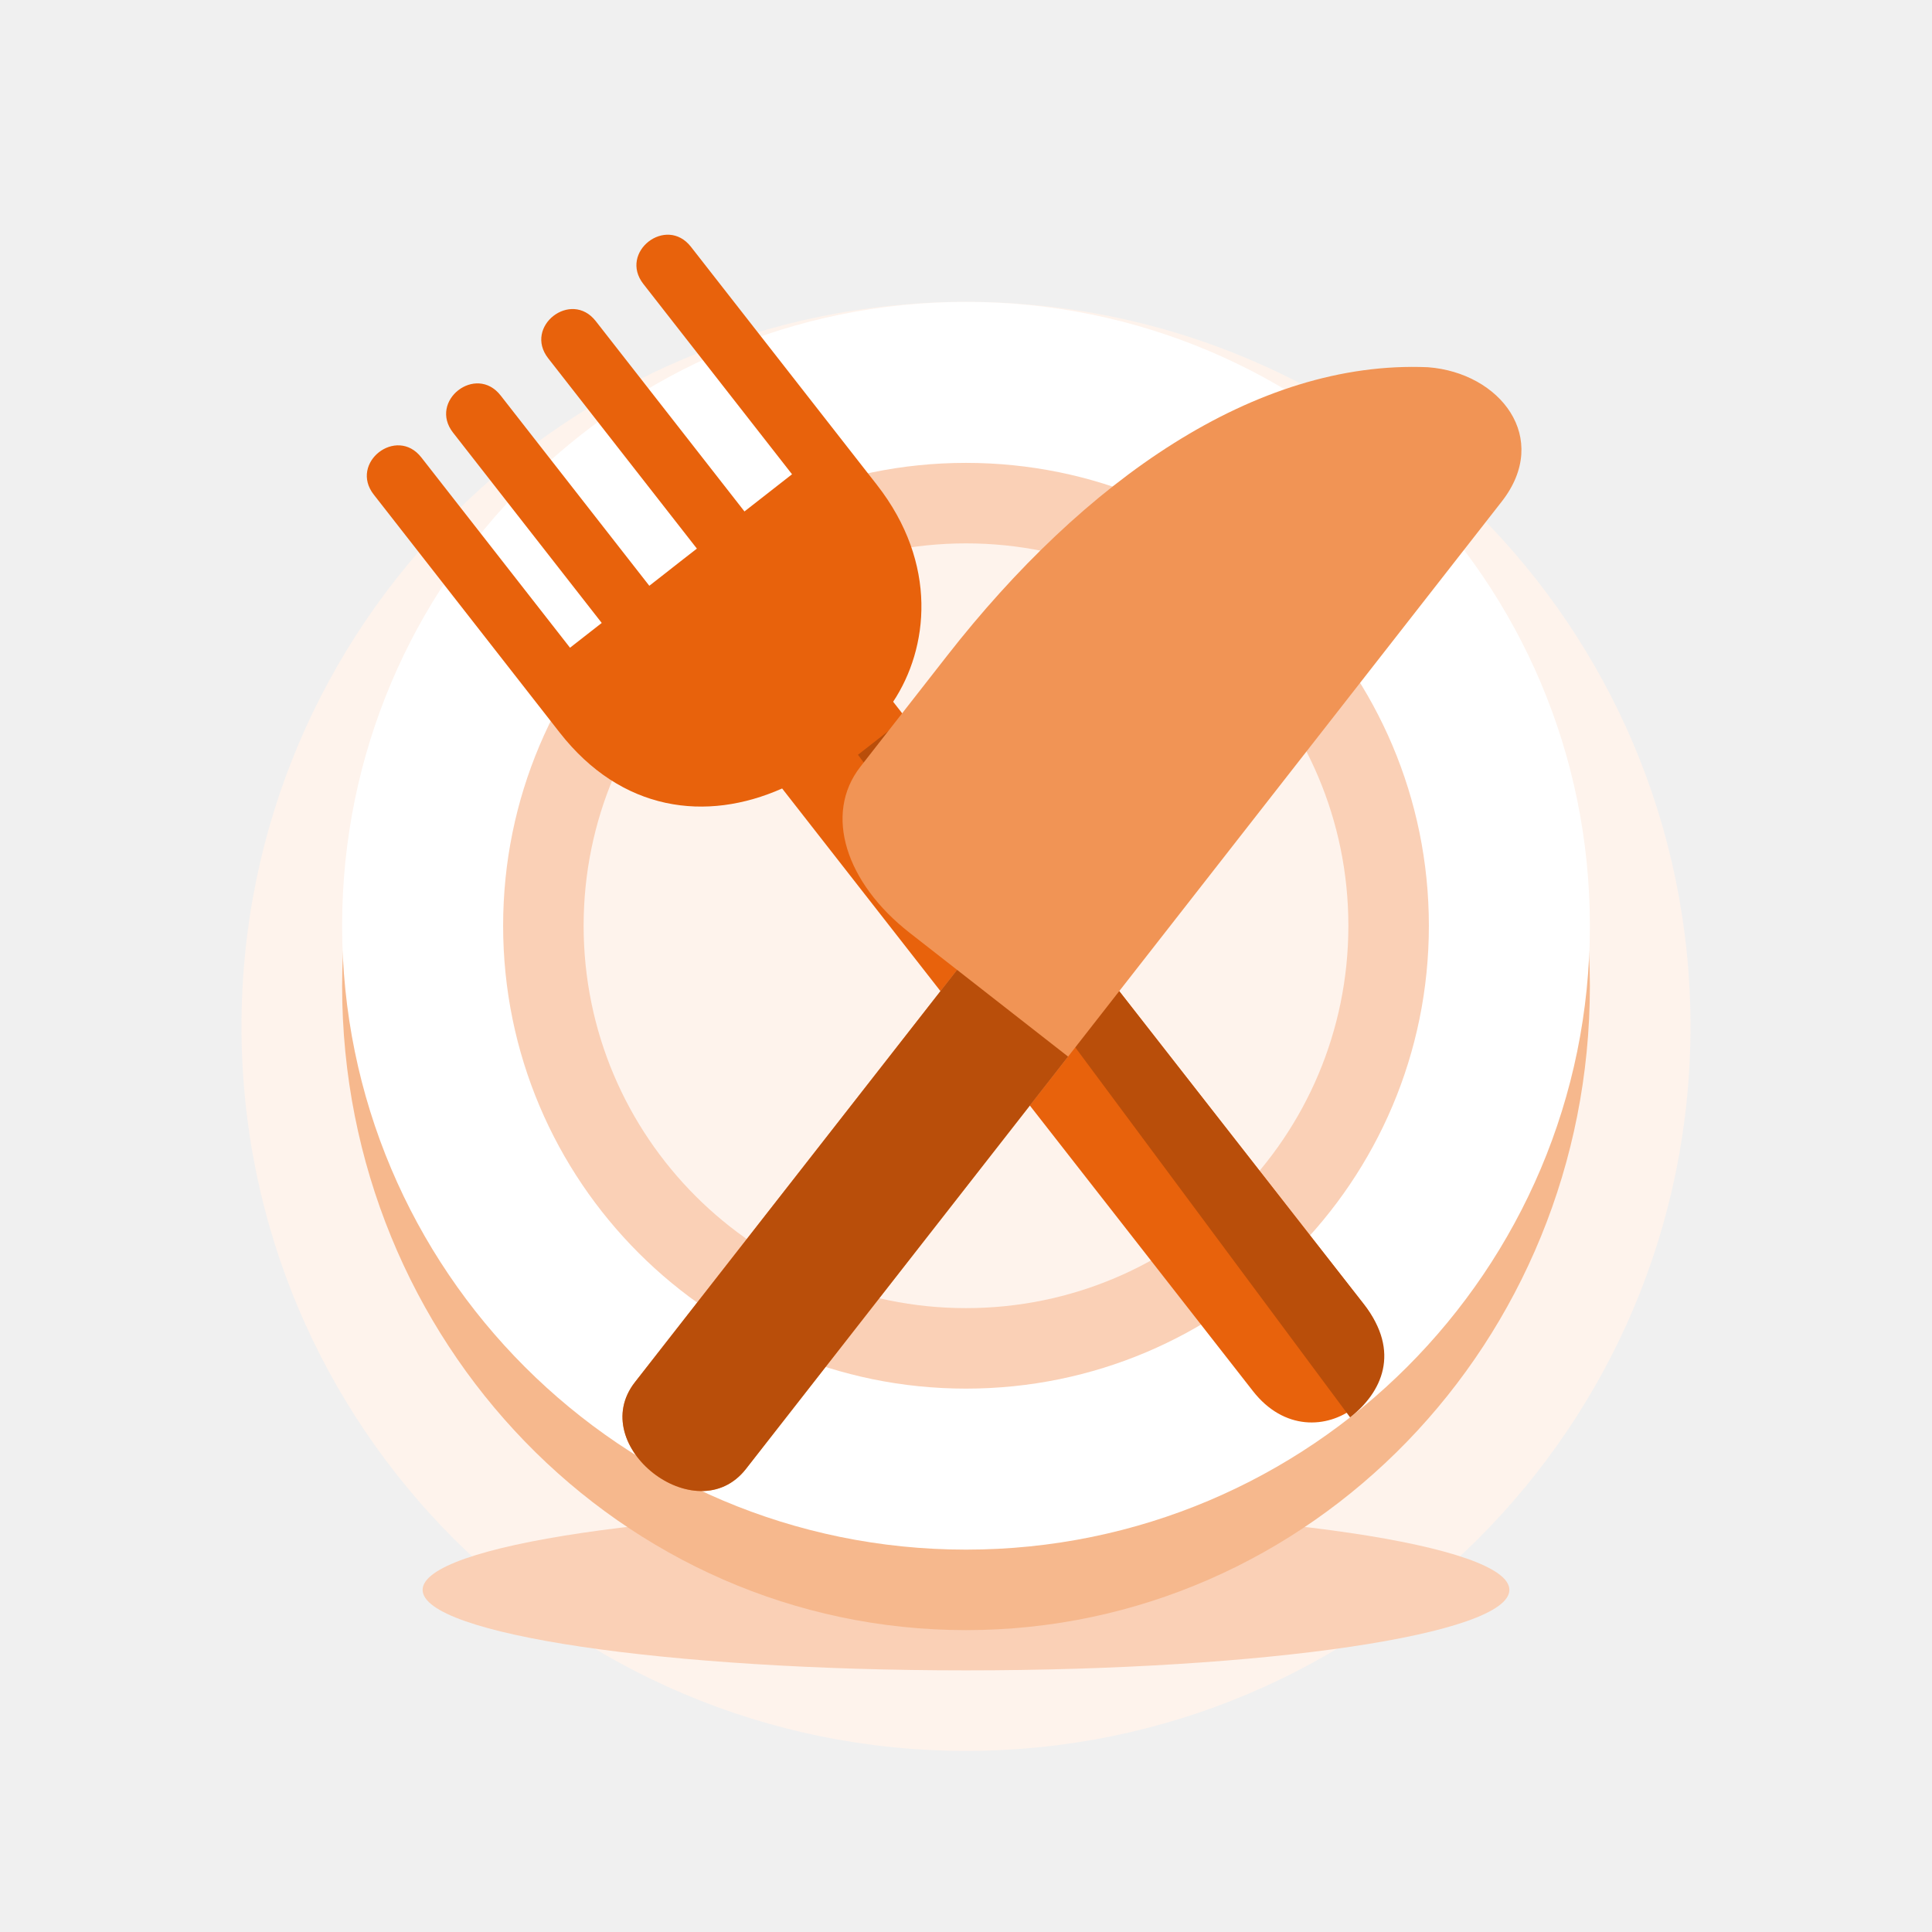
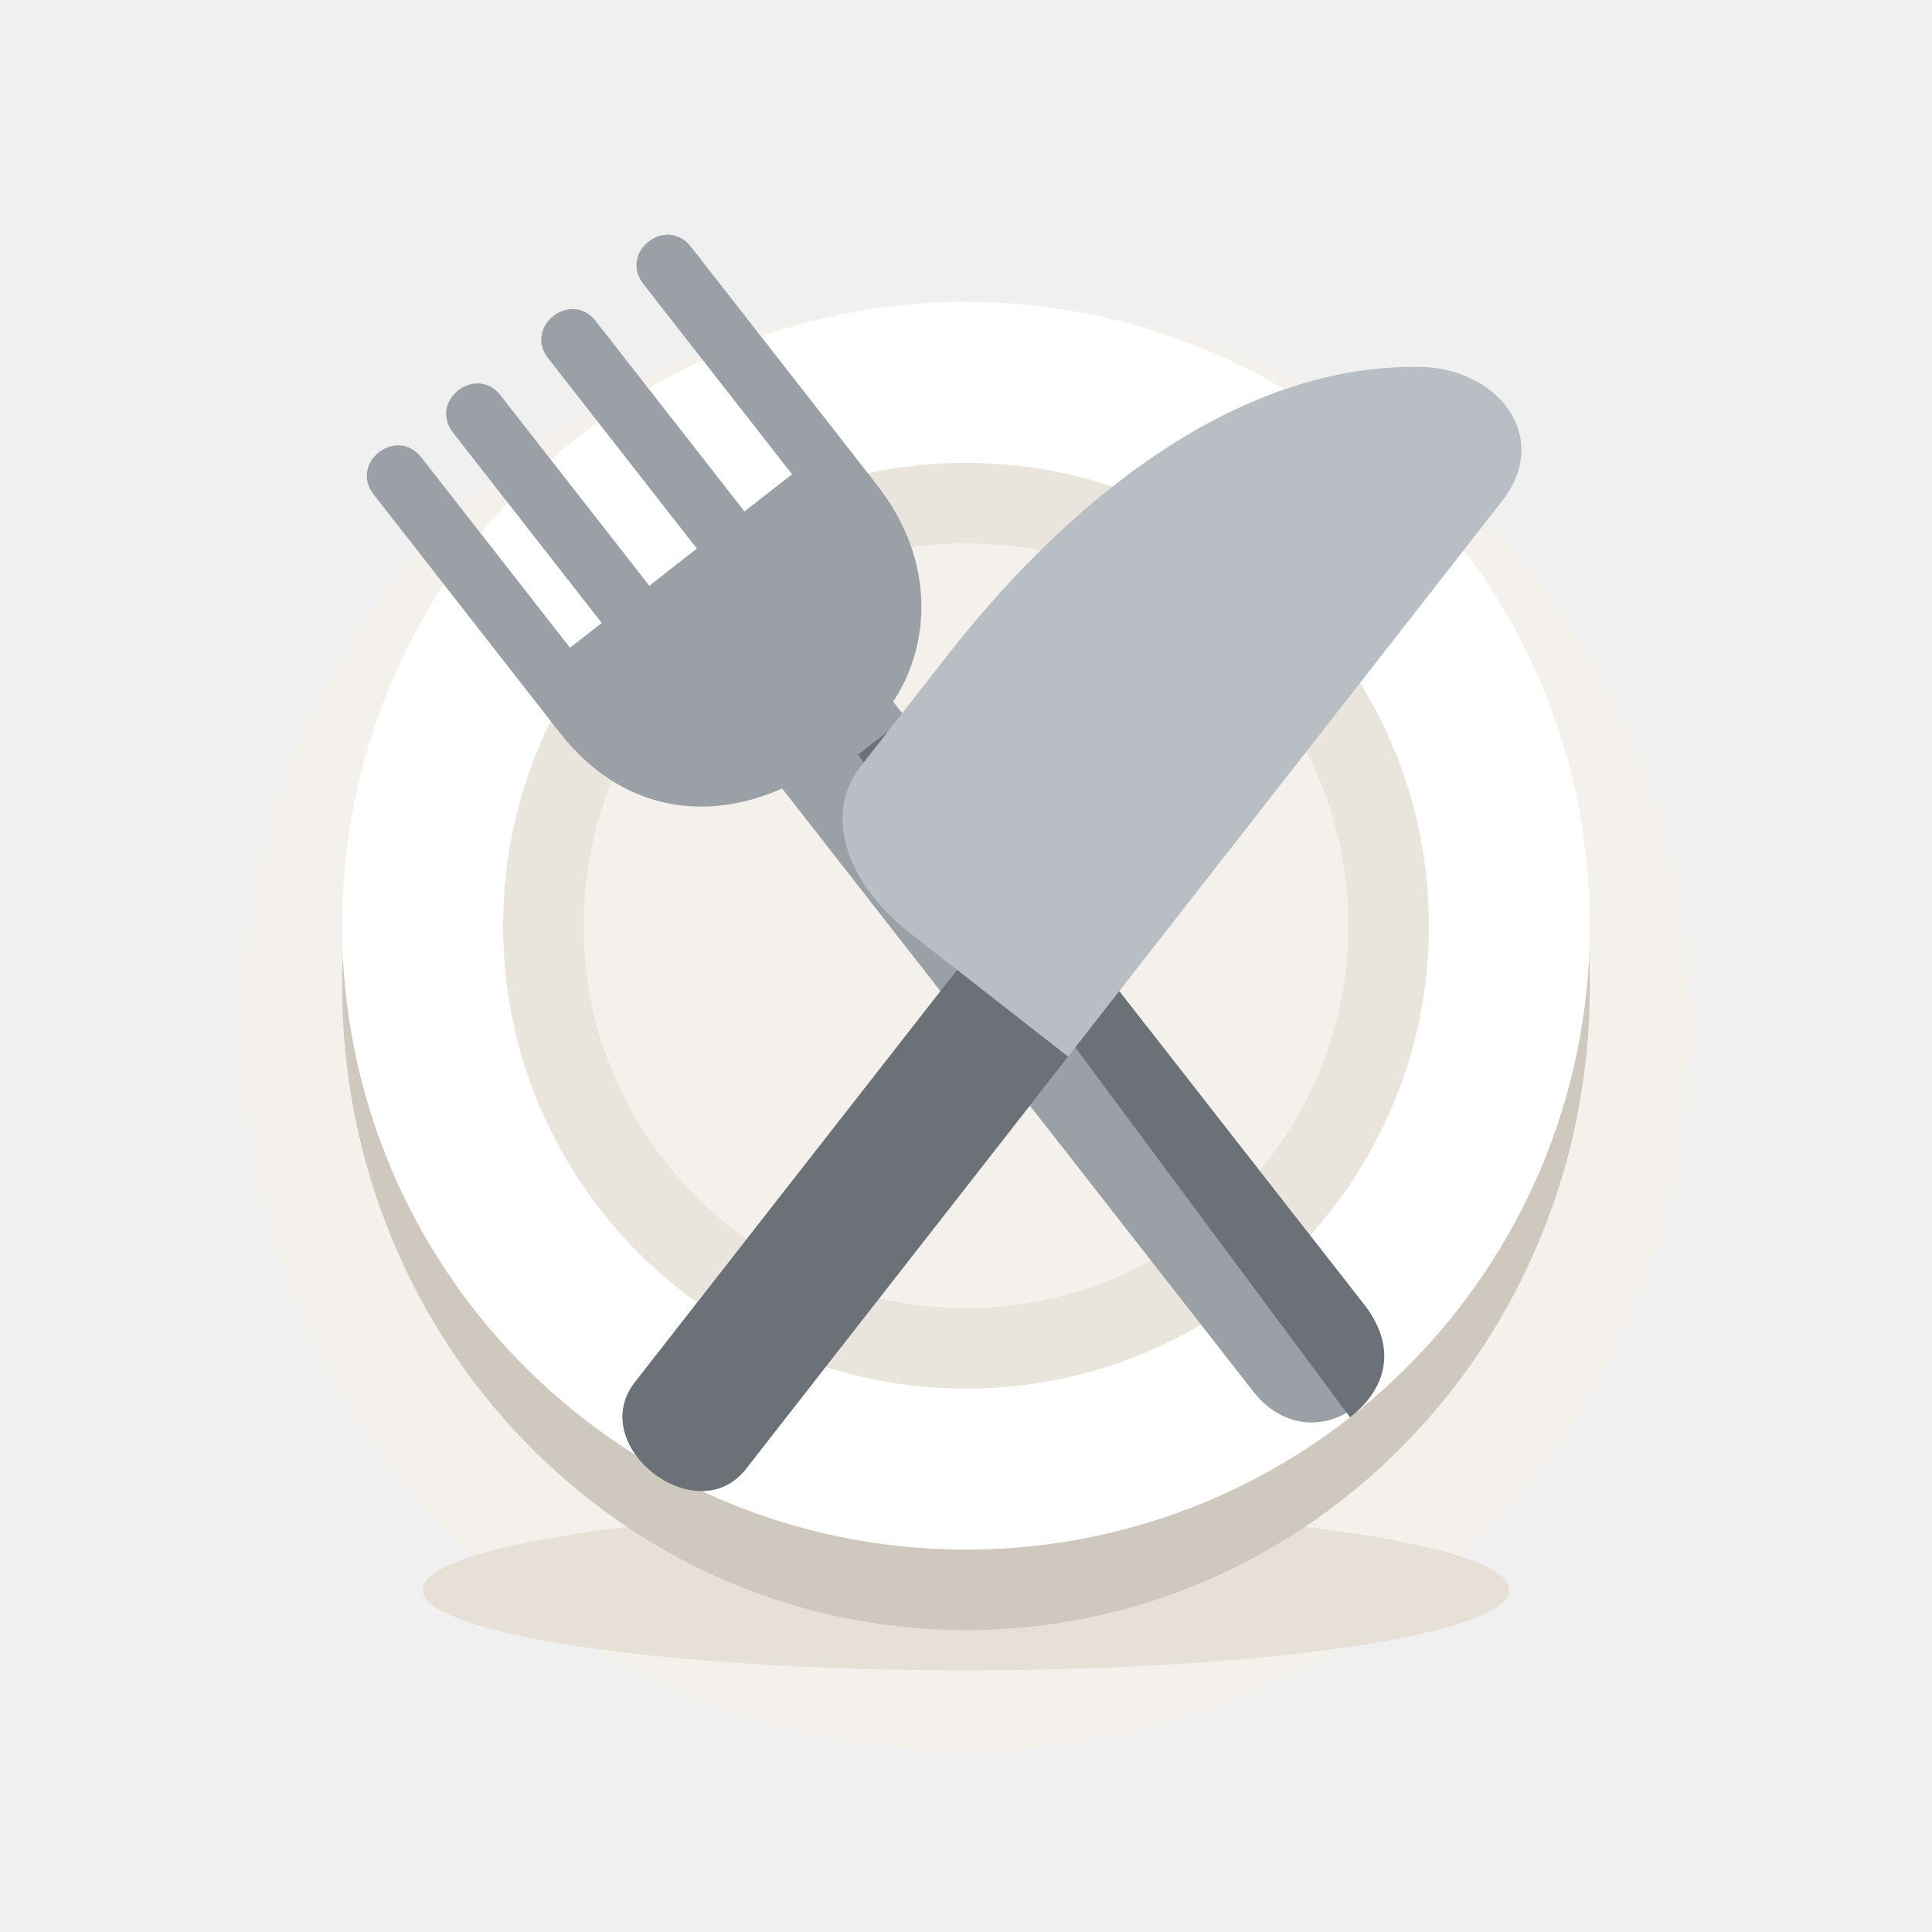
<svg xmlns="http://www.w3.org/2000/svg" viewBox="0 0 96 96">
-   <circle cx="48" cy="51" r="36" fill="#FEF3EC" />
-   <ellipse cx="48" cy="79" rx="27" ry="4" fill="#FAD0B6" />
-   <ellipse cx="48" cy="49" rx="31" ry="32" fill="#F6B88D" />
+   <circle cx="48" cy="51" r="36" fill="#F4F1EC" />
+   <ellipse cx="48" cy="79" rx="27" ry="4" fill="#E6E0D7" />
+   <ellipse cx="48" cy="49" rx="31" ry="32" fill="#CFC8BE" />
  <circle cx="48" cy="46" r="31" fill="#FFFFFF" />
-   <circle cx="48" cy="46" r="23" fill="#FAD0B6" />
-   <circle cx="48" cy="46" r="19" fill="#FEF3EC" />
+   <circle cx="48" cy="46" r="23" fill="#E9E4DC" />
+   <circle cx="48" cy="46" r="19" fill="#F4F1EC" />
  <g transform="rotate(-38 48 46)">
-     <path d="M43 11C43 9 46 9 46 11V23H49V11C49 9 52 9 52 11V23H55V11C55 9 58 9 58 11V26C58 31 55 34 52 35V73C52 78 45 78 45 73V35C41 34 38 31 38 26V11C38 9 41 9 41 11V23H43Z" fill="#E8620C" />
-     <path d="M49 36H52V73C52 76 50 77 48 77Z" fill="#B94E0A" />
+     <path d="M43 11C43 9 46 9 46 11V23H49V11C49 9 52 9 52 11V23H55V11C55 9 58 9 58 11V26C58 31 55 34 52 35V73C52 78 45 78 45 73V35C41 34 38 31 38 26V11C38 9 41 9 41 11V23H43Z" fill="#9AA0A6" />
+     <path d="M49 36H52V73C52 76 50 77 48 77Z" fill="#6B7177" />
  </g>
  <g transform="rotate(38 48 46)">
-     <path d="M49 10C42 15 39 25 39 36V43C39 46 42 48 46 48H49V74C49 78 56 78 56 74V13C56 9 52 8 49 10Z" fill="#F19455" />
-     <path d="M49 48H56V74C56 78 49 78 49 74Z" fill="#B94E0A" />
+     <path d="M49 10C42 15 39 25 39 36V43C39 46 42 48 46 48H49V74C49 78 56 78 56 74V13C56 9 52 8 49 10Z" fill="#B8BEC4" />
+     <path d="M49 48H56V74C56 78 49 78 49 74Z" fill="#6B7177" />
  </g>
</svg>
